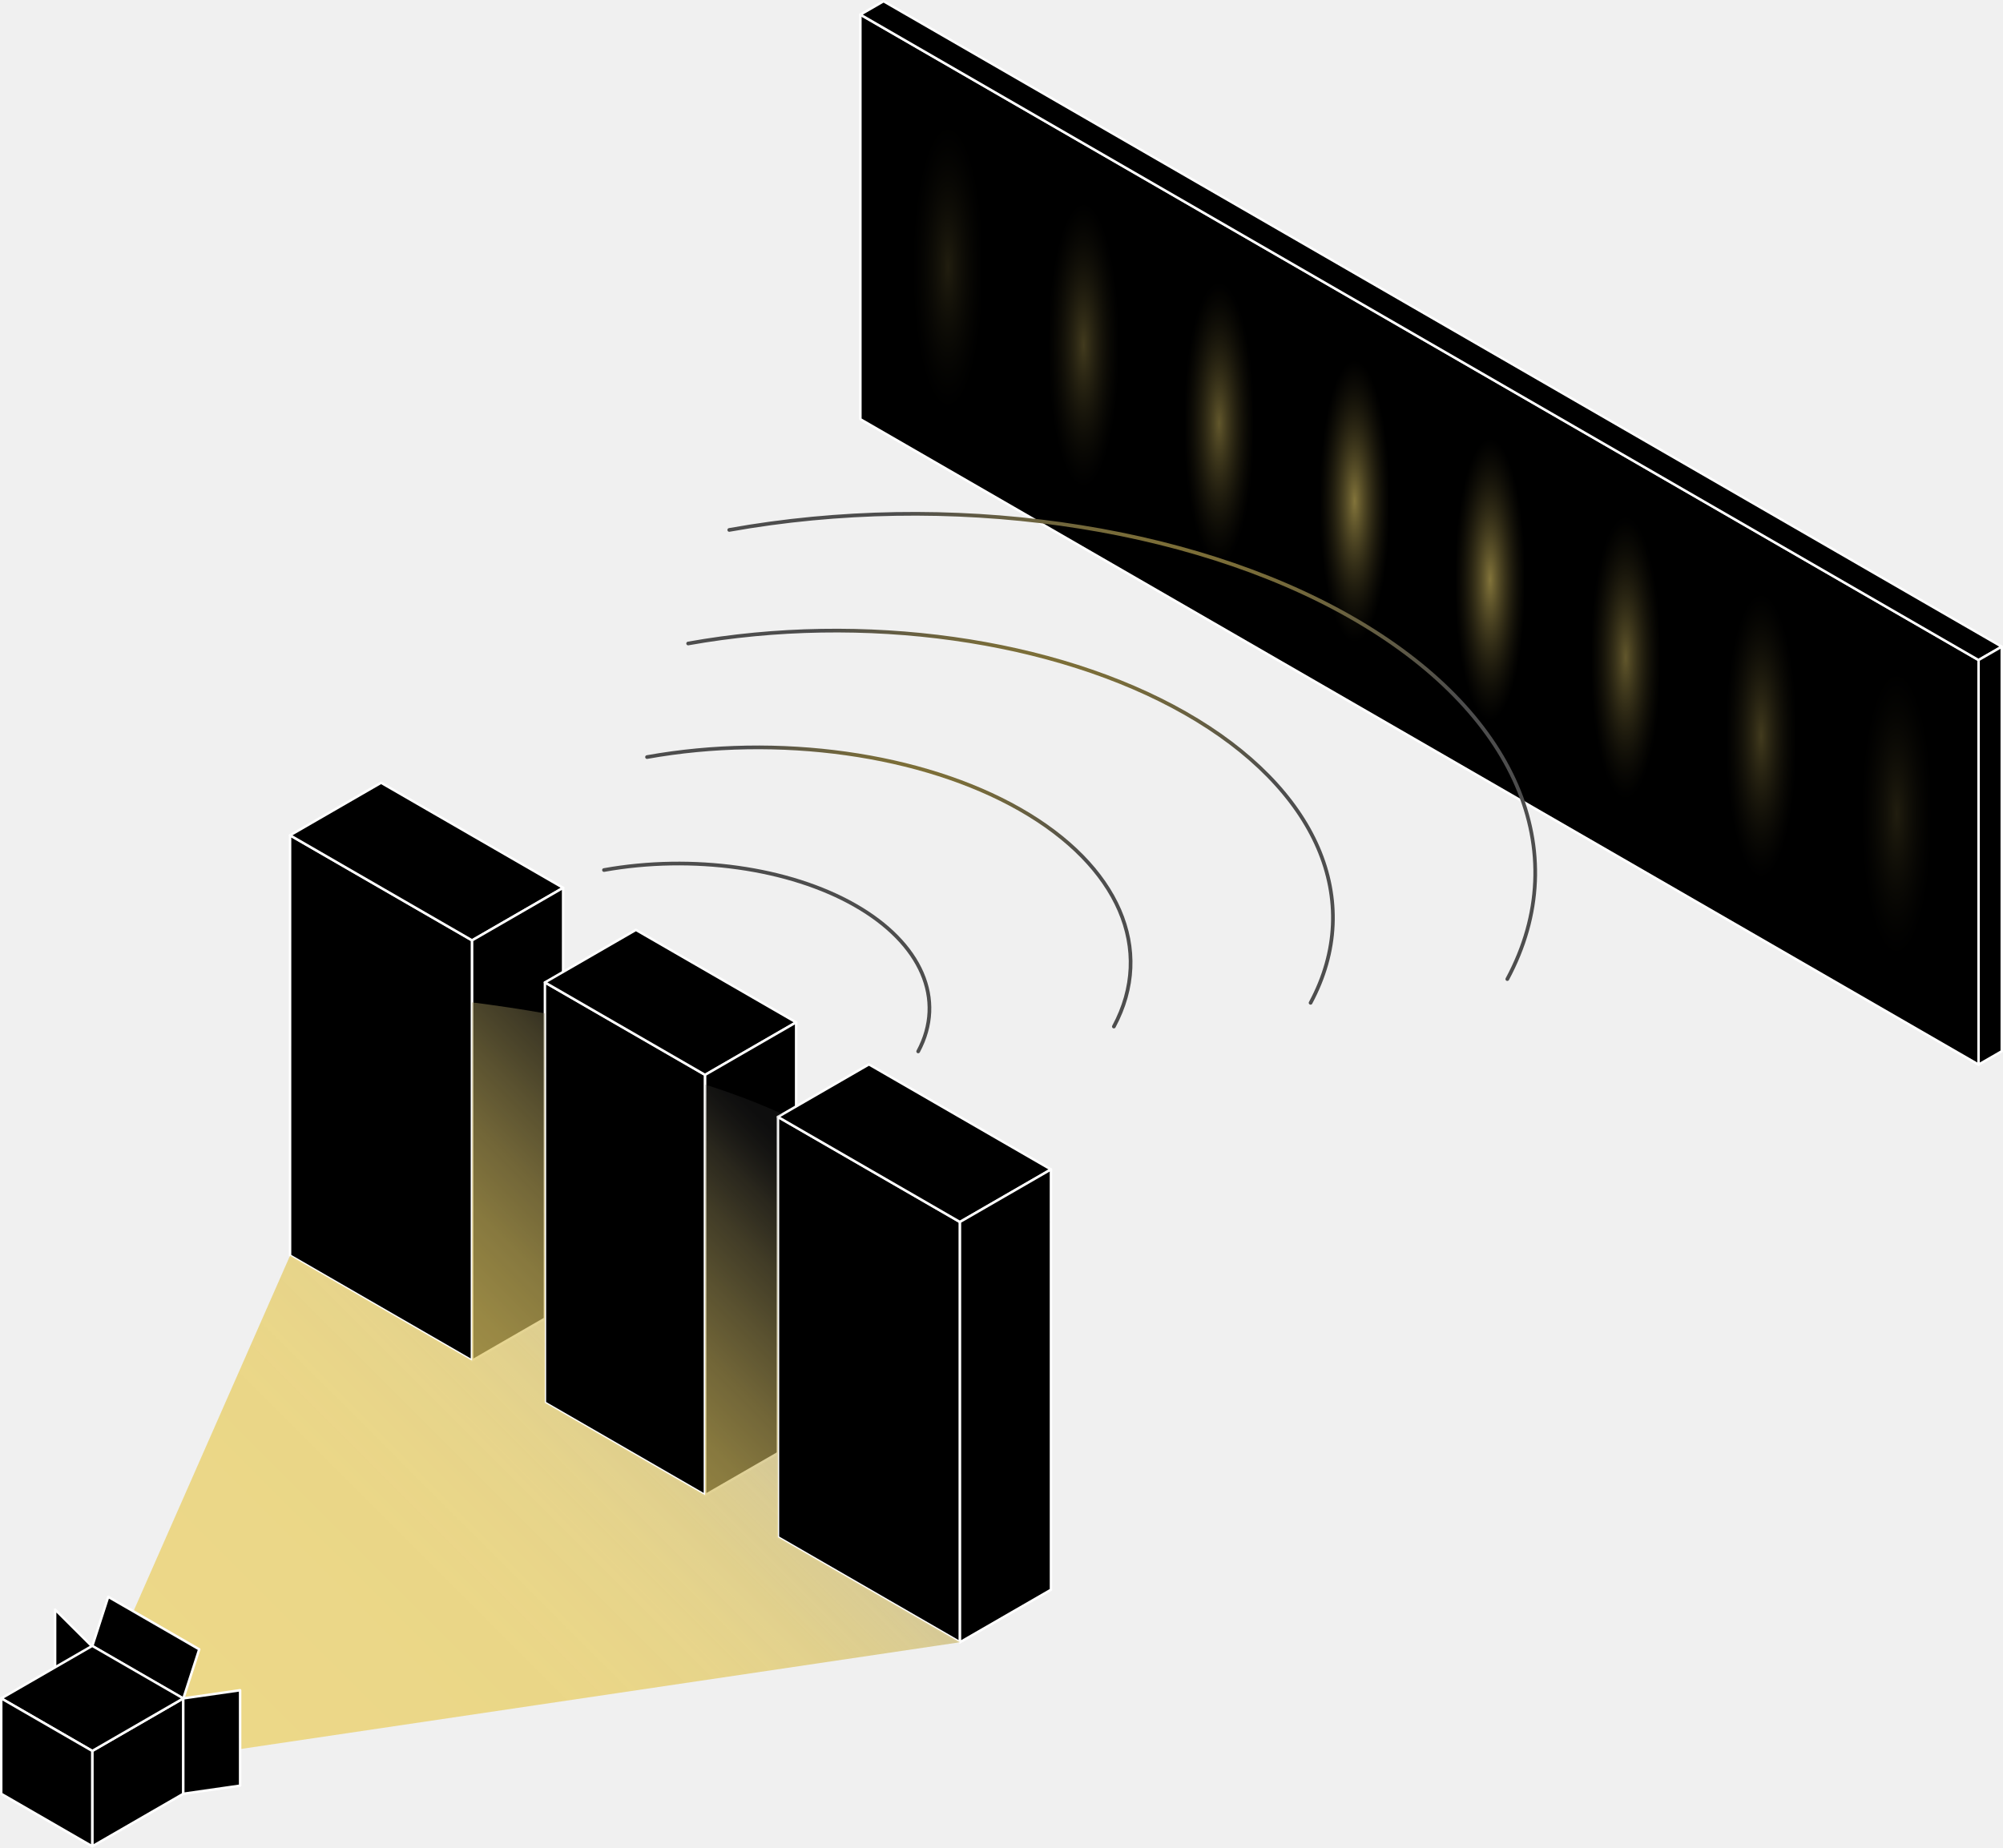
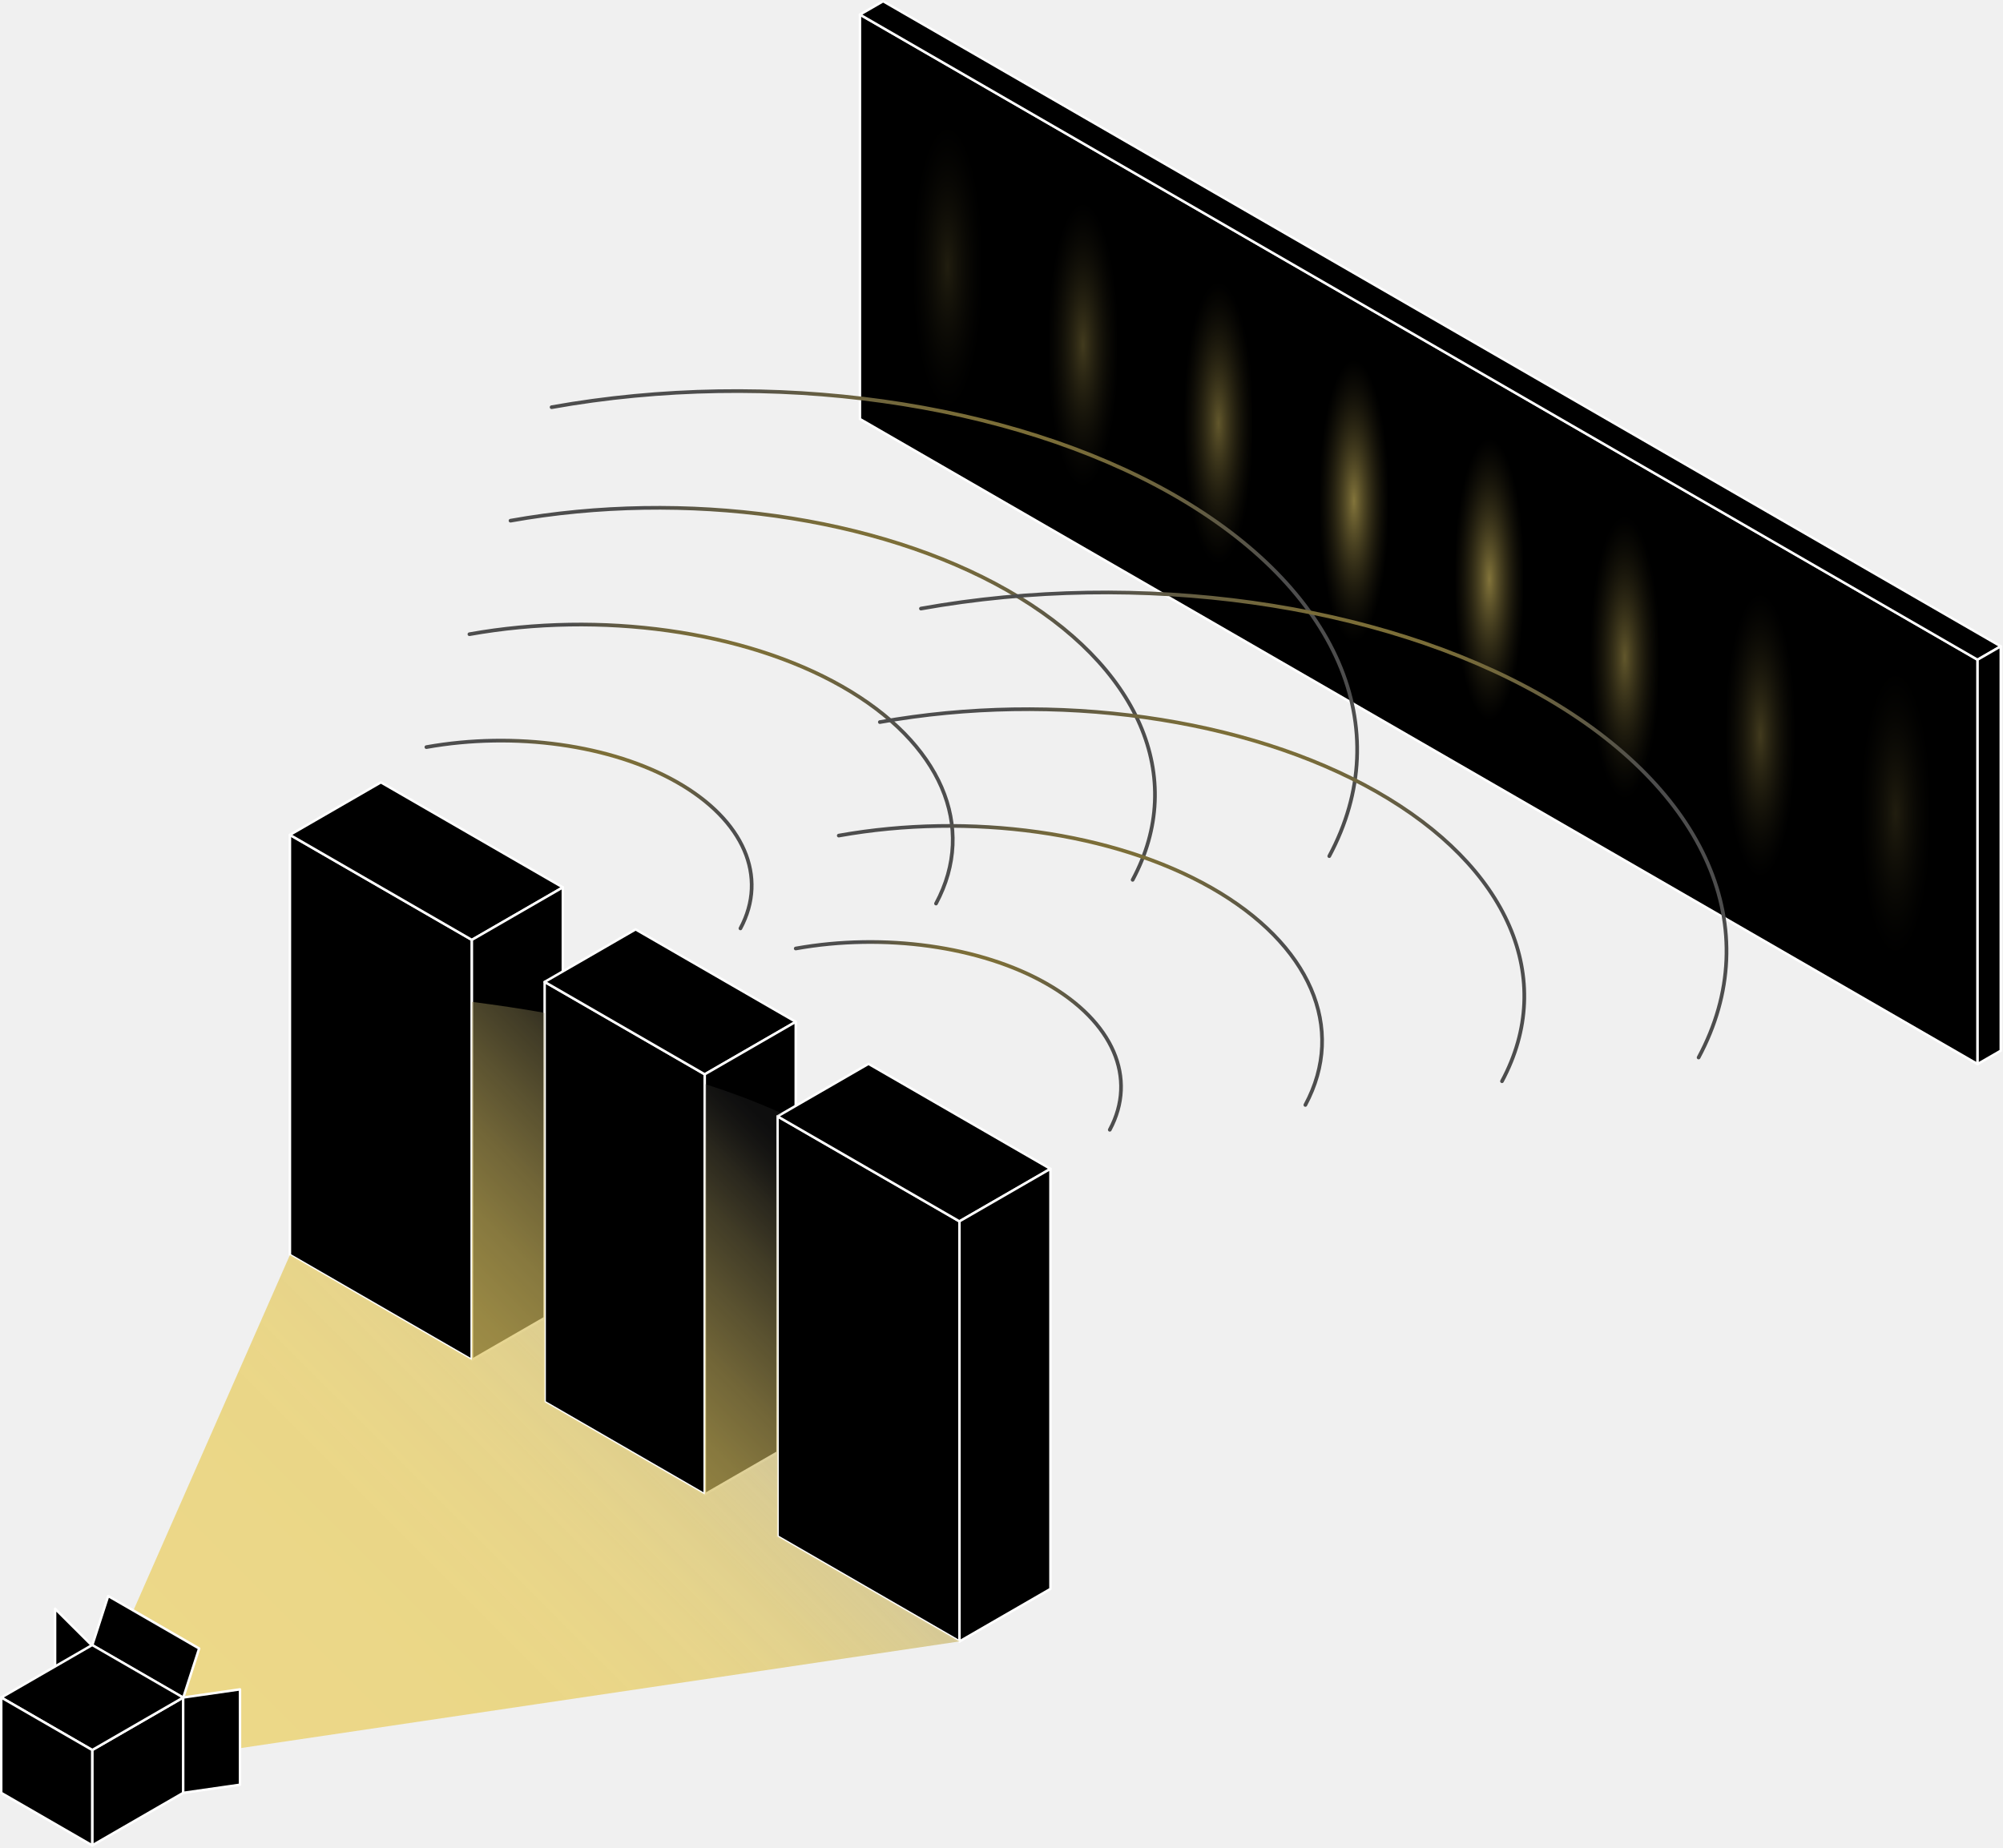
<svg xmlns="http://www.w3.org/2000/svg" width="1629" height="1503" viewBox="0 0 1629 1503" fill="none">
-   <path d="M1609.15 536.894L1609.14 866.001L699.736 341.004V11.876L1609.15 536.894Z" fill="black" stroke="white" stroke-width="2" stroke-linecap="round" stroke-linejoin="round" />
-   <path d="M718.596 1.001L699.736 11.886L1609.13 536.934L1627.99 526.048L718.596 1.001Z" fill="black" stroke="white" stroke-width="2" stroke-linecap="round" stroke-linejoin="round" />
-   <path d="M1609.13 536.893L1627.99 526.008L1628 855.116L1609.14 866.001L1609.13 536.893Z" fill="black" stroke="white" stroke-width="2" stroke-linecap="round" stroke-linejoin="round" />
-   <path opacity="0.25" d="M798.587 88.775V377.362L743.478 345.546V56.959L798.587 88.775Z" fill="url(#paint0_radial_894_831)" />
-   <path opacity="0.5" d="M908.803 152.317V440.904L853.695 409.098V120.511L908.803 152.317Z" fill="url(#paint1_radial_894_831)" />
-   <path opacity="0.75" d="M1019.02 215.87V504.457L963.911 472.641L963.921 184.054L1019.02 215.87Z" fill="url(#paint2_radial_894_831)" />
-   <path d="M1129.25 279.413V568L1074.14 536.183V247.596L1129.25 279.413Z" fill="url(#paint3_radial_894_831)" />
-   <path d="M1239.46 342.954V631.542L1184.35 599.735V311.148L1239.46 342.954Z" fill="url(#paint4_radial_894_831)" />
-   <path opacity="0.75" d="M1349.68 406.507V695.094L1294.57 663.278V374.691L1349.68 406.507Z" fill="url(#paint5_radial_894_831)" />
-   <path opacity="0.5" d="M1459.89 470.049V758.636L1404.79 726.82V438.233L1459.89 470.049Z" fill="url(#paint6_radial_894_831)" />
-   <path opacity="0.25" d="M1570.11 533.592V822.179L1515 790.372V501.785L1570.11 533.592Z" fill="url(#paint7_radial_894_831)" />
-   <path d="M746.741 855.266C769.342 813.175 749.442 767.181 695.234 736.316C641.737 705.85 563.137 694.844 491.2 707.721" stroke="url(#paint8_radial_894_831)" stroke-width="3.002" stroke-linecap="round" stroke-linejoin="round" />
-   <path d="M905.882 835.046C939.469 772.514 909.883 704.179 829.362 658.306C749.882 613.043 633.103 596.684 526.218 615.824" stroke="url(#paint9_radial_894_831)" stroke-width="3.002" stroke-linecap="round" stroke-linejoin="round" />
-   <path d="M1065.87 815.746C1110.65 732.363 1071.22 641.247 963.841 580.096C857.867 519.745 702.158 497.934 559.646 523.447" stroke="url(#paint10_radial_894_831)" stroke-width="3.002" stroke-linecap="round" stroke-linejoin="round" />
-   <path d="M1225.86 796.436C1281.83 692.213 1232.54 578.315 1098.33 501.876C965.862 426.428 771.223 399.174 593.082 431.07" stroke="url(#paint11_radial_894_831)" stroke-width="3.002" stroke-linecap="round" stroke-linejoin="round" />
-   <path d="M383.955 764.93L383.946 1106.82L235.9 1021.36L235.91 679.466L383.955 764.93Z" fill="black" stroke="white" stroke-width="2" stroke-linecap="round" stroke-linejoin="round" />
-   <path d="M309.938 636.724L235.91 679.466L383.946 764.94L457.974 722.198L309.938 636.724Z" fill="black" stroke="white" stroke-width="2" stroke-linecap="round" stroke-linejoin="round" />
-   <path d="M383.946 764.93L457.974 722.198L457.983 1064.09L383.965 1106.82L383.946 764.93Z" fill="black" stroke="white" stroke-width="2" stroke-linecap="round" stroke-linejoin="round" />
-   <path d="M573.472 874.335L573.452 1216.23L443.165 1141.01L443.176 799.117L573.472 874.335Z" fill="black" stroke="white" stroke-width="2" stroke-linecap="round" stroke-linejoin="round" />
-   <path d="M517.183 756.395L443.165 799.137L573.452 874.365L647.48 831.623L517.183 756.395Z" fill="black" stroke="white" stroke-width="2" stroke-linecap="round" stroke-linejoin="round" />
-   <path d="M573.452 874.336L647.48 831.604L647.49 1173.5L573.462 1216.23L573.452 874.336Z" fill="black" stroke="white" stroke-width="2" stroke-linecap="round" stroke-linejoin="round" />
-   <path d="M780.728 993.986L780.718 1335.88L632.672 1250.42L632.693 908.523L780.728 993.986Z" fill="black" stroke="white" stroke-width="2" stroke-linecap="round" stroke-linejoin="round" />
-   <path d="M706.69 865.811L632.672 908.553L780.707 994.027L854.726 951.285L706.69 865.811Z" fill="black" stroke="white" stroke-width="2" stroke-linecap="round" stroke-linejoin="round" />
-   <path d="M780.707 993.986L854.726 951.255L854.745 1293.15L780.718 1335.88L780.707 993.986Z" fill="black" stroke="white" stroke-width="2" stroke-linecap="round" stroke-linejoin="round" />
-   <path opacity="0.75" d="M149.026 1429.63L780.718 1335.88L632.672 1250.42V908.523L636.584 906.332C616.214 897.007 595.234 889.133 573.443 882.23L573.462 1216.23L443.156 1141.01V824.31C424.346 820.968 404.646 818.017 383.936 815.375V1106.82L235.89 1021.36H235.9L74.998 1386.9" fill="url(#paint12_linear_894_831)" />
-   <path d="M88.015 1298.91L162.033 1341.64L149.046 1381.82L75.028 1339.09L88.015 1298.91Z" fill="black" stroke="white" stroke-width="2" stroke-linecap="round" stroke-linejoin="round" />
-   <path d="M75.028 1424.28L149.046 1381.54L149.066 1459.14L75.038 1501.88L75.028 1424.28Z" fill="black" stroke="white" stroke-width="2" stroke-linecap="round" stroke-linejoin="round" />
-   <path d="M149.046 1381.54L195.279 1374.91L195.289 1452.51L149.055 1459.14L149.046 1381.54Z" fill="black" stroke="white" stroke-width="2" stroke-linecap="round" stroke-linejoin="round" />
-   <path d="M44.813 1382.39L75.018 1417.02L75.028 1339.42L44.832 1309.31L44.813 1382.39Z" fill="black" stroke="white" stroke-width="2" stroke-linecap="round" stroke-linejoin="round" />
-   <path d="M149.046 1381.54L75.028 1338.81L1.01 1381.54L75.028 1424.29L149.046 1381.54Z" fill="black" stroke="white" stroke-width="2" stroke-linecap="round" stroke-linejoin="round" />
-   <path d="M1.01 1381.54L75.028 1424.28L75.018 1501.88L1.001 1459.14L1.01 1381.54Z" fill="black" stroke="white" stroke-width="2" stroke-linecap="round" stroke-linejoin="round" />
+   <path d="M1608.34 536.62L1608.33 865.56L699.38 340.82L699.39 11.86L1608.34 536.62Z" fill="black" stroke="white" stroke-width="2" stroke-linecap="round" stroke-linejoin="round" />
+   <path d="M718.23 1L699.39 11.88L1608.32 536.66L1627.16 525.77L718.23 1Z" fill="black" stroke="white" stroke-width="2" stroke-linecap="round" stroke-linejoin="round" />
+   <path d="M1608.32 536.62L1627.17 525.74V854.68L1608.33 865.56L1608.32 536.62Z" fill="black" stroke="white" stroke-width="2" stroke-linecap="round" stroke-linejoin="round" />
+   <path opacity="0.25" d="M798.19 88.73V377.17L743.11 345.37V56.93L798.19 88.73Z" fill="url(#paint0_radial_1021_641)" />
+   <path opacity="0.5" d="M908.35 152.24V440.68L853.27 408.88V120.44L908.35 152.24Z" fill="url(#paint1_radial_1021_641)" />
+   <path opacity="0.75" d="M1018.51 215.76V504.19L963.43 472.4V183.96L1018.51 215.76Z" fill="url(#paint2_radial_1021_641)" />
+   <path d="M1128.67 279.27V567.71L1073.59 535.91V247.47L1128.67 279.27Z" fill="url(#paint3_radial_1021_641)" />
+   <path d="M1238.83 342.78V631.22L1183.75 599.42V310.98L1238.83 342.78Z" fill="url(#paint4_radial_1021_641)" />
+   <path opacity="0.75" d="M1348.99 406.29V694.73L1293.91 662.94V374.5L1348.99 406.29Z" fill="url(#paint5_radial_1021_641)" />
+   <path opacity="0.5" d="M1459.15 469.81V758.25L1404.07 726.45V438.01L1459.15 469.81Z" fill="url(#paint6_radial_1021_641)" />
+   <path opacity="0.25" d="M1569.31 533.32V821.76L1514.23 789.96V501.52L1569.31 533.32Z" fill="url(#paint7_radial_1021_641)" />
+   <path d="M602.18 755.2C624.77 713.13 604.88 667.16 550.7 636.31C497.23 605.86 418.67 594.86 346.77 607.73" stroke="url(#paint8_radial_1021_641)" stroke-width="3" stroke-linecap="round" stroke-linejoin="round" data-qc-set="0" data-qc-wave="0" />
+   <path d="M761.24 735C794.81 672.5 765.24 604.2 684.76 558.35C605.32 513.11 488.6 496.76 381.77 515.89" stroke="url(#paint9_radial_1021_641)" stroke-width="3" stroke-linecap="round" stroke-linejoin="round" data-qc-set="0" data-qc-wave="1" />
+   <path d="M921.15 715.7C965.9 632.36 926.49 541.29 819.17 480.17C713.25 419.85 557.62 398.05 415.18 423.55" stroke="url(#paint10_radial_1021_641)" stroke-width="3" stroke-linecap="round" stroke-linejoin="round" data-qc-set="0" data-qc-wave="2" />
+   <path d="M1081.06 696.41C1137 592.24 1087.73 478.4 953.59 402C821.19 326.59 626.65 299.35 448.6 331.23" stroke="url(#paint11_radial_1021_641)" stroke-width="3" stroke-linecap="round" stroke-linejoin="round" data-qc-set="0" data-qc-wave="3" />
+   <path d="M902.56 919.02C925.15 876.95 905.26 830.98 851.08 800.13C797.61 769.68 719.05 758.68 647.15 771.55" stroke="url(#paint12_radial_1021_641)" stroke-width="3" stroke-linecap="round" stroke-linejoin="round" data-qc-set="1" data-qc-wave="0" />
+   <path d="M1061.62 898.81C1095.19 836.31 1065.62 768.01 985.14 722.16C905.7 676.92 788.98 660.57 682.15 679.7" stroke="url(#paint13_radial_1021_641)" stroke-width="3" stroke-linecap="round" stroke-linejoin="round" data-qc-set="1" data-qc-wave="1" />
+   <path d="M1221.53 879.52C1266.28 796.18 1226.87 705.11 1119.55 643.99C1013.63 583.67 858 561.87 715.56 587.37" stroke="url(#paint14_radial_1021_641)" stroke-width="3" stroke-linecap="round" stroke-linejoin="round" data-qc-set="1" data-qc-wave="2" />
+   <path d="M1381.44 860.22C1437.38 756.05 1388.11 642.21 1253.97 565.81C1121.57 490.4 927.03 463.16 748.98 495.04" stroke="url(#paint15_radial_1021_641)" stroke-width="3" stroke-linecap="round" stroke-linejoin="round" data-qc-set="1" data-qc-wave="3" />
+   <path d="M383.77 764.54L383.75 1106.26L235.79 1020.84L235.8 679.12L383.77 764.54Z" fill="black" stroke="white" stroke-width="2" stroke-linecap="round" stroke-linejoin="round" />
+   <path d="M309.78 636.4L235.8 679.12L383.76 764.55L457.74 721.83L309.78 636.4Z" fill="black" stroke="white" stroke-width="2" stroke-linecap="round" stroke-linejoin="round" />
+   <path d="M383.76 764.54L457.74 721.82L457.76 1063.55L383.77 1106.26L383.76 764.54Z" fill="black" stroke="white" stroke-width="2" stroke-linecap="round" stroke-linejoin="round" />
+   <path d="M573.18 873.89L573.17 1215.61L442.94 1140.43L442.95 798.71L573.18 873.89Z" fill="black" stroke="white" stroke-width="2" stroke-linecap="round" stroke-linejoin="round" />
+   <path d="M516.93 756L442.95 798.72L573.17 873.91L647.15 831.19L516.93 756Z" fill="black" stroke="white" stroke-width="2" stroke-linecap="round" stroke-linejoin="round" />
+   <path d="M573.16 873.89L647.15 831.18L647.16 1172.9L573.18 1215.61L573.16 873.89Z" fill="black" stroke="white" stroke-width="2" stroke-linecap="round" stroke-linejoin="round" />
+   <path d="M780.34 993.48L780.33 1335.2L632.36 1249.78L632.37 908.06L780.34 993.48Z" fill="black" stroke="white" stroke-width="2" stroke-linecap="round" stroke-linejoin="round" />
+   <path d="M706.34 865.37L632.35 908.09L780.31 993.52L854.3 950.8L706.34 865.37Z" fill="black" stroke="white" stroke-width="2" stroke-linecap="round" stroke-linejoin="round" />
+   <path d="M780.31 993.479L854.3 950.77L854.31 1292.49L780.33 1335.2L780.31 993.479Z" fill="black" stroke="white" stroke-width="2" stroke-linecap="round" stroke-linejoin="round" />
+   <path opacity="0.75" d="M148.96 1428.9L780.33 1335.2L632.36 1249.78V908.06L636.27 905.87C615.91 896.55 594.94 888.68 573.16 881.78L573.18 1215.61L442.94 1140.43V823.89C424.14 820.55 404.45 817.6 383.75 814.96V1106.26L235.78 1020.84H235.79L74.97 1386.19" fill="url(#paint16_linear_1021_641)" />
+   <path d="M87.98 1298.25L161.96 1340.96L148.98 1381.11L75 1338.4L87.98 1298.25Z" fill="black" stroke="white" stroke-width="2" stroke-linecap="round" stroke-linejoin="round" />
+   <path d="M75 1423.55L148.98 1380.84L148.99 1458.4L75.01 1501.11L75 1423.55Z" fill="black" stroke="white" stroke-width="2" stroke-linecap="round" stroke-linejoin="round" />
+   <path d="M148.97 1380.83L195.18 1374.21L195.19 1451.77L148.99 1458.39L148.97 1380.83Z" fill="black" stroke="white" stroke-width="2" stroke-linecap="round" stroke-linejoin="round" />
+   <path d="M44.8 1381.69L74.98 1416.3L75 1338.74L44.81 1308.63L44.8 1381.69Z" fill="black" stroke="white" stroke-width="2" stroke-linecap="round" stroke-linejoin="round" />
+   <path d="M148.97 1380.84L75 1338.12L1.02 1380.84L75 1423.55L148.97 1380.84Z" fill="black" stroke="white" stroke-width="2" stroke-linecap="round" stroke-linejoin="round" />
+   <path d="M1.01 1380.84L75 1423.55L74.98 1501.11L1 1458.4L1.01 1380.84Z" fill="black" stroke="white" stroke-width="2" stroke-linecap="round" stroke-linejoin="round" />
  <defs>
-     <radialGradient id="paint0_radial_894_831" cx="0" cy="0" r="1" gradientUnits="userSpaceOnUse" gradientTransform="translate(771.036 217.167) rotate(-90) scale(114.939 28.7347)">
+     <radialGradient id="paint0_radial_1021_641" cx="0" cy="0" r="1" gradientUnits="userSpaceOnUse" gradientTransform="translate(770.652 217.05) rotate(-90) scale(114.88 28.72)">
      <stop stop-color="#DAC262" stop-opacity="0.6" />
      <stop offset="1" stop-opacity="0.25" />
    </radialGradient>
-     <radialGradient id="paint1_radial_894_831" cx="0" cy="0" r="1" gradientUnits="userSpaceOnUse" gradientTransform="translate(881.254 280.712) rotate(-90) scale(114.939 28.7347)">
+     <radialGradient id="paint1_radial_1021_641" cx="0" cy="0" r="1" gradientUnits="userSpaceOnUse" gradientTransform="translate(880.808 280.561) rotate(-90) scale(114.88 28.72)">
      <stop stop-color="#DAC262" stop-opacity="0.6" />
      <stop offset="1" stop-opacity="0.25" />
    </radialGradient>
-     <radialGradient id="paint2_radial_894_831" cx="0" cy="0" r="1" gradientUnits="userSpaceOnUse" gradientTransform="translate(991.47 344.259) rotate(-90) scale(114.939 28.7347)">
+     <radialGradient id="paint2_radial_1021_641" cx="0" cy="0" r="1" gradientUnits="userSpaceOnUse" gradientTransform="translate(990.97 344.075) rotate(-90) scale(114.88 28.72)">
      <stop stop-color="#DAC262" stop-opacity="0.6" />
      <stop offset="1" stop-opacity="0.25" />
    </radialGradient>
-     <radialGradient id="paint3_radial_894_831" cx="0" cy="0" r="1" gradientUnits="userSpaceOnUse" gradientTransform="translate(1101.69 407.795) rotate(-90) scale(114.939 28.7347)">
+     <radialGradient id="paint3_radial_1021_641" cx="0" cy="0" r="1" gradientUnits="userSpaceOnUse" gradientTransform="translate(1101.13 407.589) rotate(-90) scale(114.88 28.72)">
      <stop stop-color="#DAC262" stop-opacity="0.6" />
      <stop offset="1" stop-opacity="0.25" />
    </radialGradient>
-     <radialGradient id="paint4_radial_894_831" cx="0" cy="0" r="1" gradientUnits="userSpaceOnUse" gradientTransform="translate(1211.9 471.341) rotate(-90) scale(114.939 28.7347)">
+     <radialGradient id="paint4_radial_1021_641" cx="0" cy="0" r="1" gradientUnits="userSpaceOnUse" gradientTransform="translate(1211.29 471.102) rotate(-90) scale(114.88 28.72)">
      <stop stop-color="#DAC262" stop-opacity="0.6" />
      <stop offset="1" stop-opacity="0.25" />
    </radialGradient>
-     <radialGradient id="paint5_radial_894_831" cx="0" cy="0" r="1" gradientUnits="userSpaceOnUse" gradientTransform="translate(1322.12 534.887) rotate(-90) scale(114.939 28.7347)">
+     <radialGradient id="paint5_radial_1021_641" cx="0" cy="0" r="1" gradientUnits="userSpaceOnUse" gradientTransform="translate(1321.45 534.616) rotate(-90) scale(114.88 28.72)">
      <stop stop-color="#DAC262" stop-opacity="0.6" />
      <stop offset="1" stop-opacity="0.25" />
    </radialGradient>
-     <radialGradient id="paint6_radial_894_831" cx="0" cy="0" r="1" gradientUnits="userSpaceOnUse" gradientTransform="translate(1432.34 598.433) rotate(-90) scale(114.939 28.7347)">
+     <radialGradient id="paint6_radial_1021_641" cx="0" cy="0" r="1" gradientUnits="userSpaceOnUse" gradientTransform="translate(1431.61 598.13) rotate(-90) scale(114.88 28.72)">
      <stop stop-color="#DAC262" stop-opacity="0.6" />
      <stop offset="1" stop-opacity="0.25" />
    </radialGradient>
-     <radialGradient id="paint7_radial_894_831" cx="0" cy="0" r="1" gradientUnits="userSpaceOnUse" gradientTransform="translate(1542.55 661.979) rotate(-90) scale(114.939 28.7347)">
+     <radialGradient id="paint7_radial_1021_641" cx="0" cy="0" r="1" gradientUnits="userSpaceOnUse" gradientTransform="translate(1541.77 661.644) rotate(-90) scale(114.88 28.72)">
      <stop stop-color="#DAC262" stop-opacity="0.6" />
      <stop offset="1" stop-opacity="0.25" />
    </radialGradient>
-     <radialGradient id="paint8_radial_894_831" cx="0" cy="0" r="1" gradientUnits="userSpaceOnUse" gradientTransform="translate(623.558 -1372.63) scale(109.516 109.516)">
+     <radialGradient id="paint8_radial_1021_641" cx="0" cy="0" r="1" gradientUnits="userSpaceOnUse" gradientTransform="translate(479.06 678.82) scale(109.46 109.46)">
      <stop stop-color="#C7A315" />
      <stop offset="1" stop-color="#4D4D4D" />
    </radialGradient>
-     <radialGradient id="paint9_radial_894_831" cx="0" cy="0" r="1" gradientUnits="userSpaceOnUse" gradientTransform="translate(722.868 721.498) scale(162.022 162.023)">
+     <radialGradient id="paint9_radial_1021_641" cx="0" cy="0" r="1" gradientUnits="userSpaceOnUse" gradientTransform="translate(578.31 621.51) scale(161.94 161.94)">
      <stop stop-color="#C7A315" />
      <stop offset="1" stop-color="#4D4D4D" />
    </radialGradient>
-     <radialGradient id="paint10_radial_894_831" cx="0" cy="0" r="1" gradientUnits="userSpaceOnUse" gradientTransform="translate(821.849 664.349) scale(215.54 215.54)">
+     <radialGradient id="paint10_radial_1021_641" cx="0" cy="0" r="1" gradientUnits="userSpaceOnUse" gradientTransform="translate(677.25 564.38) scale(215.43 215.43)">
      <stop stop-color="#C7A315" />
      <stop offset="1" stop-color="#4D4D4D" />
    </radialGradient>
-     <radialGradient id="paint11_radial_894_831" cx="0" cy="0" r="1" gradientUnits="userSpaceOnUse" gradientTransform="translate(920.829 607.19) scale(269.067 269.067)">
+     <radialGradient id="paint11_radial_1021_641" cx="0" cy="0" r="1" gradientUnits="userSpaceOnUse" gradientTransform="translate(776.18 507.26) scale(268.93 268.93)">
      <stop stop-color="#C7A315" />
      <stop offset="1" stop-color="#4D4D4D" />
    </radialGradient>
-     <linearGradient id="paint12_linear_894_831" x1="173.038" y1="1484.93" x2="683.018" y2="974.947" gradientUnits="userSpaceOnUse">
+     <radialGradient id="paint12_radial_1021_641" cx="0" cy="0" r="1" gradientUnits="userSpaceOnUse" gradientTransform="translate(779.44 842.64) scale(109.46 109.46)">
+       <stop stop-color="#C7A315" />
+       <stop offset="1" stop-color="#4D4D4D" />
+     </radialGradient>
+     <radialGradient id="paint13_radial_1021_641" cx="0" cy="0" r="1" gradientUnits="userSpaceOnUse" gradientTransform="translate(878.69 785.32) scale(161.94 161.94)">
+       <stop stop-color="#C7A315" />
+       <stop offset="1" stop-color="#4D4D4D" />
+     </radialGradient>
+     <radialGradient id="paint14_radial_1021_641" cx="0" cy="0" r="1" gradientUnits="userSpaceOnUse" gradientTransform="translate(977.63 728.2) scale(215.43 215.43)">
+       <stop stop-color="#C7A315" />
+       <stop offset="1" stop-color="#4D4D4D" />
+     </radialGradient>
+     <radialGradient id="paint15_radial_1021_641" cx="0" cy="0" r="1" gradientUnits="userSpaceOnUse" gradientTransform="translate(1076.56 671.08) scale(268.93 268.93)">
+       <stop stop-color="#C7A315" />
+       <stop offset="1" stop-color="#4D4D4D" />
+     </radialGradient>
+     <linearGradient id="paint16_linear_1021_641" x1="172.96" y1="1484.16" x2="682.67" y2="974.45" gradientUnits="userSpaceOnUse">
      <stop stop-color="#EBD065" />
      <stop offset="0.39" stop-color="#E9CE64" stop-opacity="0.99" />
      <stop offset="0.52" stop-color="#E4CA64" stop-opacity="0.97" />
      <stop offset="0.62" stop-color="#DBC362" stop-opacity="0.93" />
      <stop offset="0.7" stop-color="#CFB960" stop-opacity="0.87" />
      <stop offset="0.77" stop-color="#BFAB5E" stop-opacity="0.79" />
      <stop offset="0.83" stop-color="#AB9B5B" stop-opacity="0.7" />
      <stop offset="0.89" stop-color="#938757" stop-opacity="0.59" />
      <stop offset="0.94" stop-color="#787053" stop-opacity="0.46" />
      <stop offset="0.98" stop-color="#5A574E" stop-opacity="0.31" />
      <stop offset="1" stop-color="#4D4D4D" stop-opacity="0.25" />
    </linearGradient>
  </defs>
+   <style>
+ @keyframes qc-wave {
+   0%   { opacity:.20; transform:scale(1); }
+   35%  { opacity:1; }
+   100% { opacity:.20; transform:scale(1.085); }
+ }
+ [data-qc-wave]{animation:qc-wave 3.2s linear infinite;transform-box:view-box}
+ [data-qc-set="0"]{transform-origin:276.5px 795.8px}
+ [data-qc-set="0"][data-qc-wave="0"]{animation-delay:-3.20s}
+ [data-qc-set="0"][data-qc-wave="1"]{animation-delay:-2.40s}
+ [data-qc-set="0"][data-qc-wave="2"]{animation-delay:-1.60s}
+ [data-qc-set="0"][data-qc-wave="3"]{animation-delay:-0.80s}
+ [data-qc-set="1"]{transform-origin:576.9px 959.6px}
+ [data-qc-set="1"][data-qc-wave="0"]{animation-delay:-3.20s}
+ [data-qc-set="1"][data-qc-wave="1"]{animation-delay:-2.40s}
+ [data-qc-set="1"][data-qc-wave="2"]{animation-delay:-1.60s}
+ [data-qc-set="1"][data-qc-wave="3"]{animation-delay:-0.80s}
+ @media (prefers-reduced-motion: reduce){[data-qc-wave]{animation:none}}
+ </style>
</svg>
